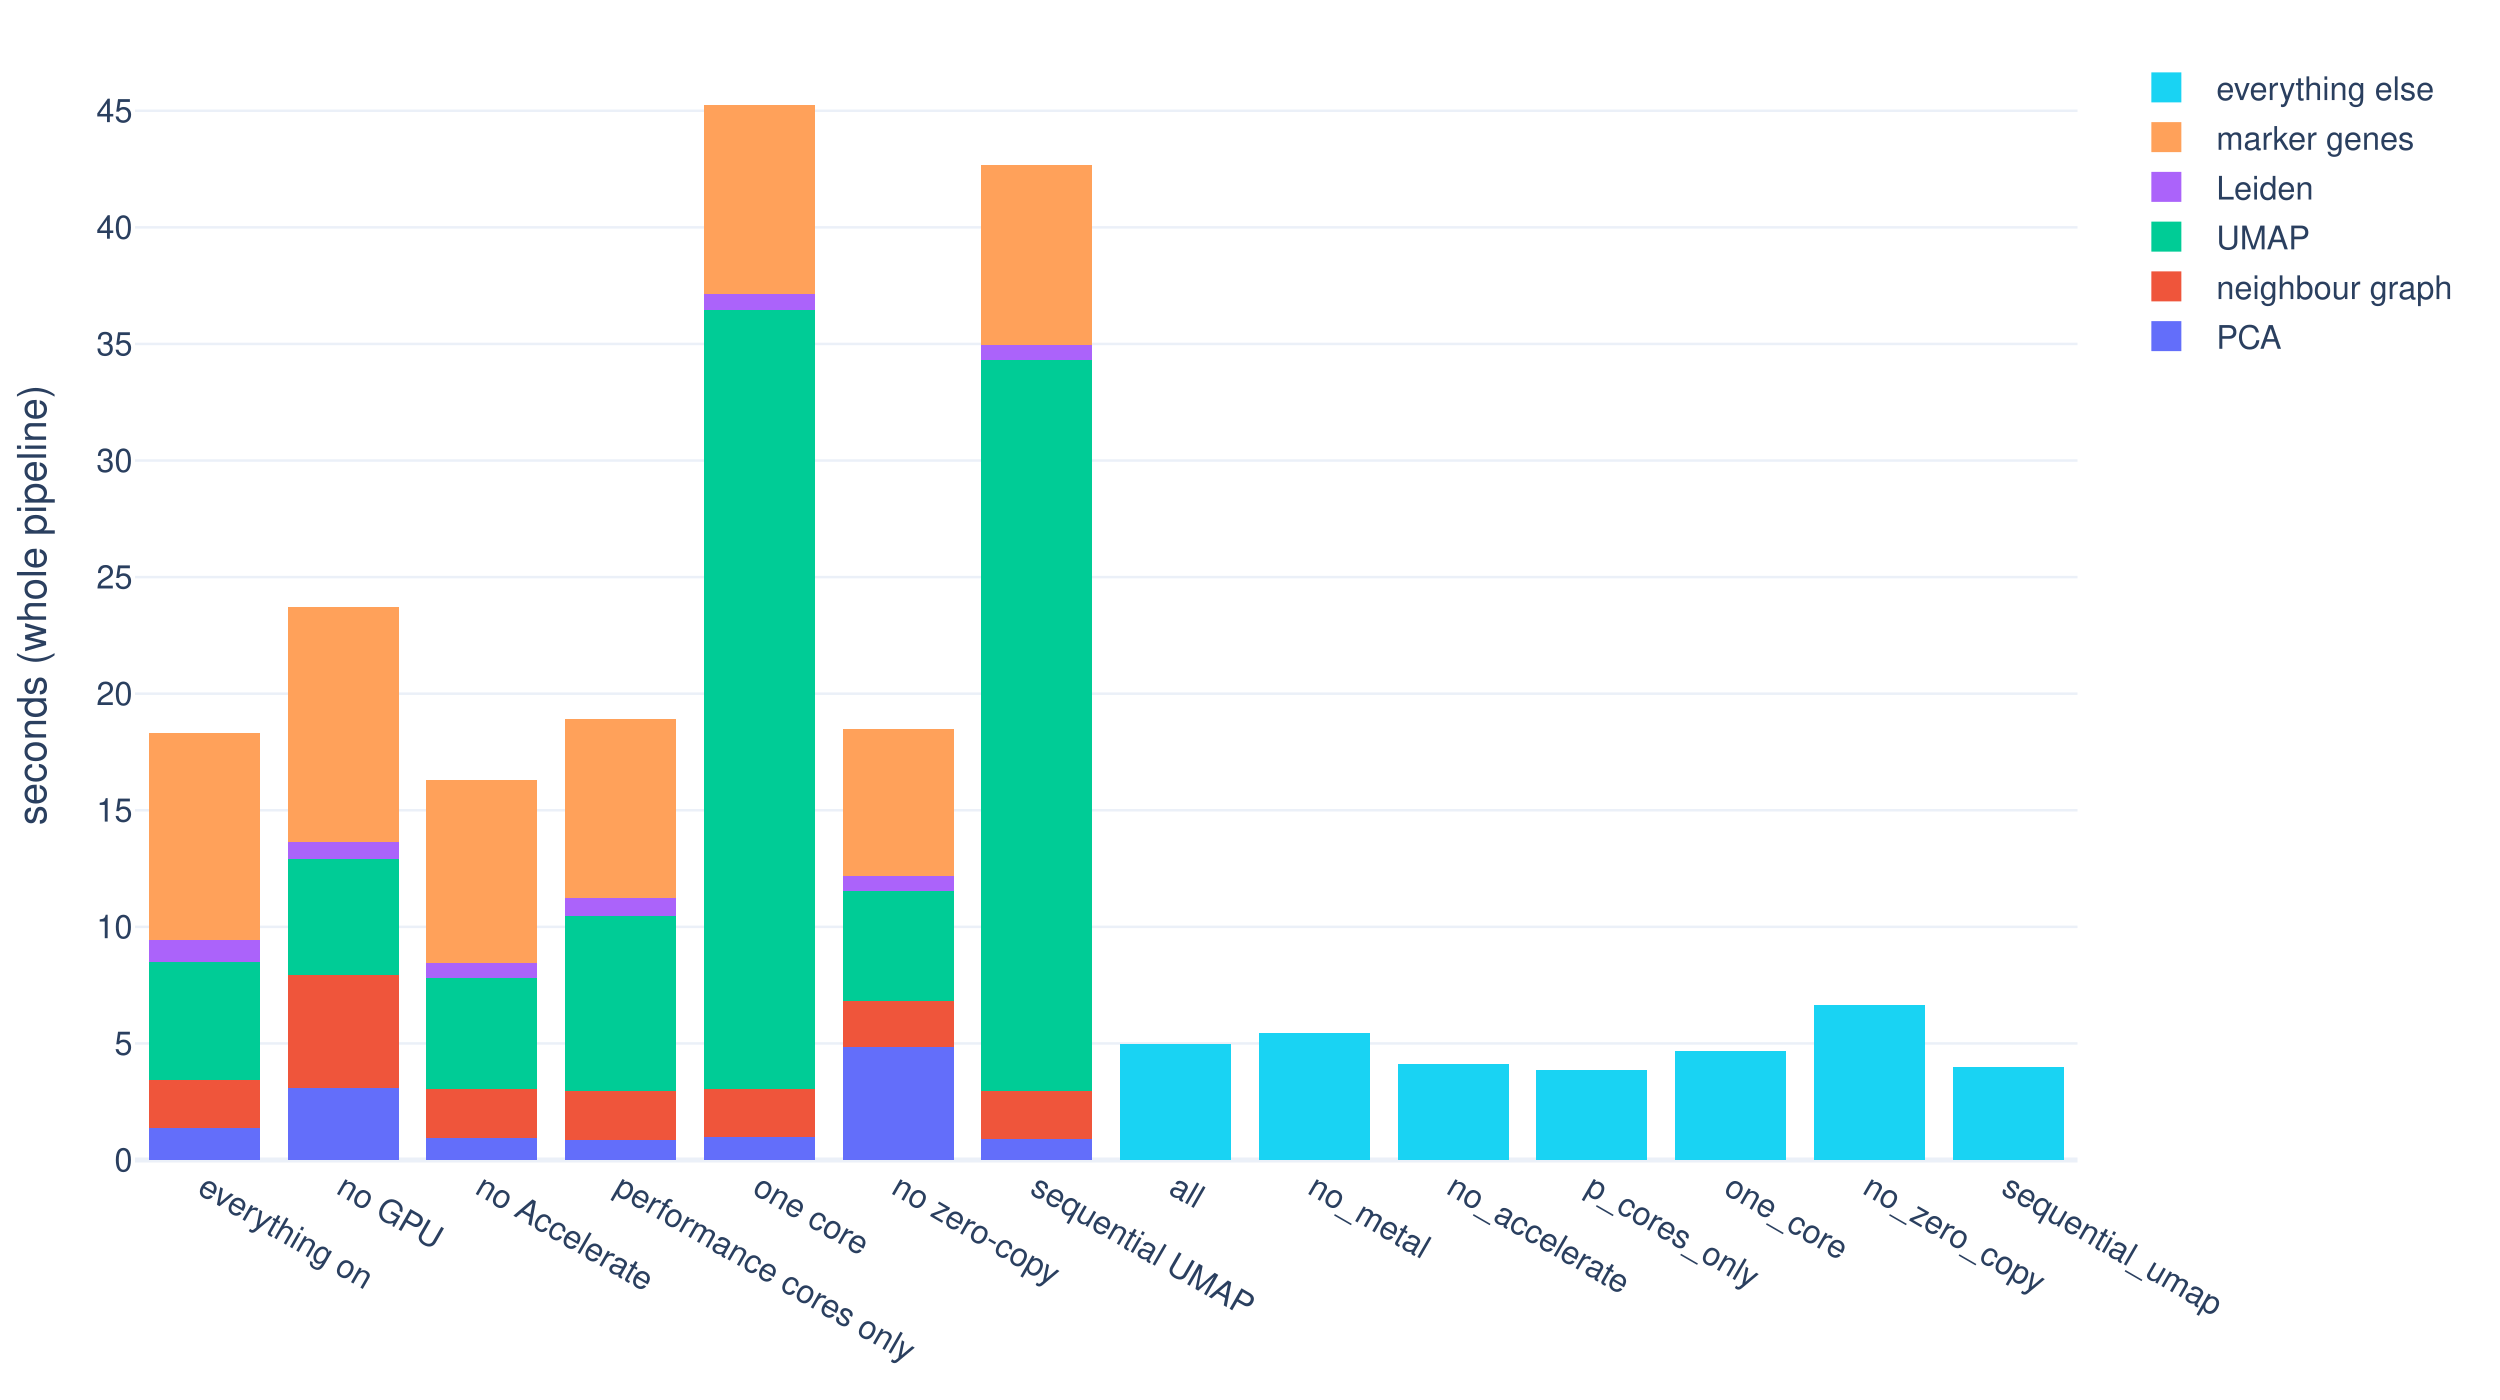
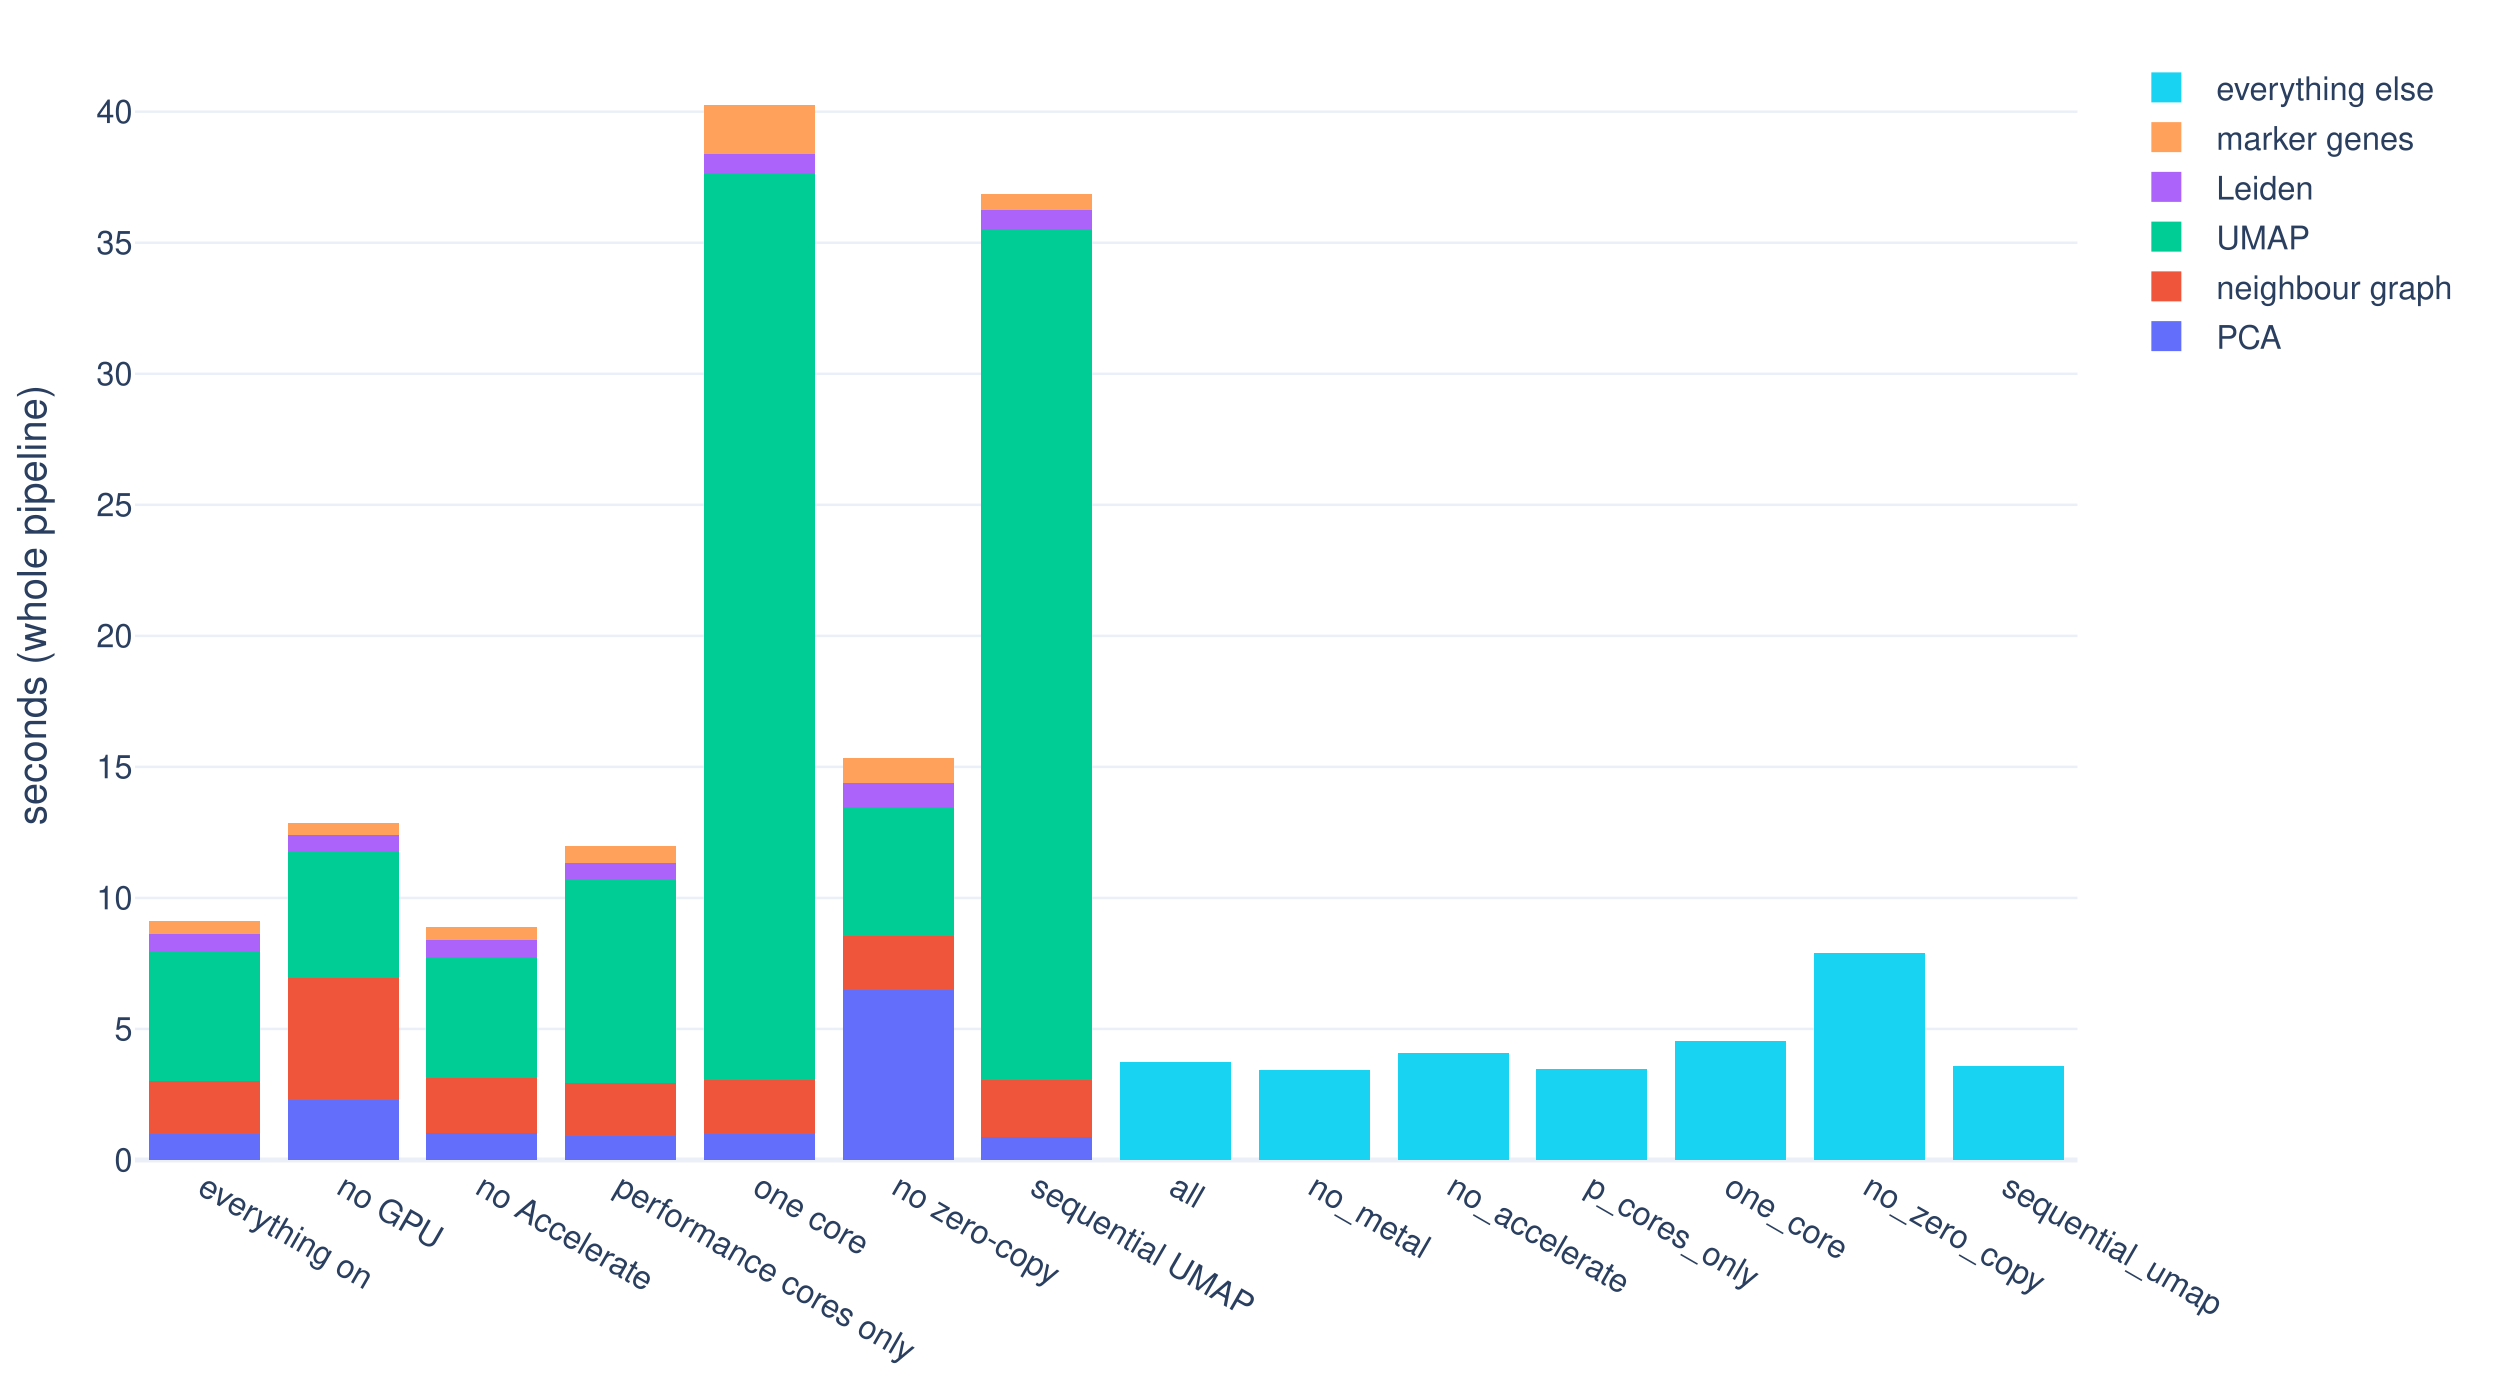
<svg xmlns="http://www.w3.org/2000/svg" class="main-svg" width="1000" height="560" style="" viewBox="0 0 1000 560">
  <rect x="0" y="0" width="1000" height="560" style="fill: rgb(255, 255, 255); fill-opacity: 1;" />
-   <defs id="defs-af13e8">
+   <defs id="defs-abe771">
    <g class="clips">
-       <clipPath id="clipaf13e8xyplot" class="plotclip">
+       <clipPath id="clipabe771xyplot" class="plotclip">
        <rect width="777" height="444" />
      </clipPath>
-       <clipPath class="axesclip" id="clipaf13e8x">
+       <clipPath class="axesclip" id="clipabe771x">
        <rect x="54" y="0" width="777" height="560" />
      </clipPath>
-       <clipPath class="axesclip" id="clipaf13e8y">
+       <clipPath class="axesclip" id="clipabe771y">
        <rect x="0" y="20" width="1000" height="444" />
      </clipPath>
-       <clipPath class="axesclip" id="clipaf13e8xy">
+       <clipPath class="axesclip" id="clipabe771xy">
        <rect x="54" y="20" width="777" height="444" />
      </clipPath>
    </g>
    <g class="gradients" />
    <g class="patterns" />
  </defs>
  <g class="bglayer" />
  <g class="layer-below">
    <g class="imagelayer" />
    <g class="shapelayer" />
  </g>
  <g class="cartesianlayer">
    <g class="subplot xy">
      <g class="layer-subplot">
        <g class="shapelayer" />
        <g class="imagelayer" />
      </g>
      <g class="minor-gridlayer">
        <g class="x" />
        <g class="y" />
      </g>
      <g class="gridlayer">
        <g class="x" />
        <g class="y">
-           <path class="ygrid crisp" transform="translate(0,417.37)" d="M54,0h777" style="stroke: rgb(235, 240, 248); stroke-opacity: 1; stroke-width: 1px;" />
-           <path class="ygrid crisp" transform="translate(0,370.74)" d="M54,0h777" style="stroke: rgb(235, 240, 248); stroke-opacity: 1; stroke-width: 1px;" />
-           <path class="ygrid crisp" transform="translate(0,324.1)" d="M54,0h777" style="stroke: rgb(235, 240, 248); stroke-opacity: 1; stroke-width: 1px;" />
-           <path class="ygrid crisp" transform="translate(0,277.47)" d="M54,0h777" style="stroke: rgb(235, 240, 248); stroke-opacity: 1; stroke-width: 1px;" />
-           <path class="ygrid crisp" transform="translate(0,230.84)" d="M54,0h777" style="stroke: rgb(235, 240, 248); stroke-opacity: 1; stroke-width: 1px;" />
-           <path class="ygrid crisp" transform="translate(0,184.21)" d="M54,0h777" style="stroke: rgb(235, 240, 248); stroke-opacity: 1; stroke-width: 1px;" />
-           <path class="ygrid crisp" transform="translate(0,137.58)" d="M54,0h777" style="stroke: rgb(235, 240, 248); stroke-opacity: 1; stroke-width: 1px;" />
-           <path class="ygrid crisp" transform="translate(0,90.94)" d="M54,0h777" style="stroke: rgb(235, 240, 248); stroke-opacity: 1; stroke-width: 1px;" />
-           <path class="ygrid crisp" transform="translate(0,44.31)" d="M54,0h777" style="stroke: rgb(235, 240, 248); stroke-opacity: 1; stroke-width: 1px;" />
+           <path class="ygrid crisp" transform="translate(0,411.58)" d="M54,0h777" style="stroke: rgb(235, 240, 248); stroke-opacity: 1; stroke-width: 1px;" />
+           <path class="ygrid crisp" transform="translate(0,359.17)" d="M54,0h777" style="stroke: rgb(235, 240, 248); stroke-opacity: 1; stroke-width: 1px;" />
+           <path class="ygrid crisp" transform="translate(0,306.75)" d="M54,0h777" style="stroke: rgb(235, 240, 248); stroke-opacity: 1; stroke-width: 1px;" />
+           <path class="ygrid crisp" transform="translate(0,254.34)" d="M54,0h777" style="stroke: rgb(235, 240, 248); stroke-opacity: 1; stroke-width: 1px;" />
+           <path class="ygrid crisp" transform="translate(0,201.92)" d="M54,0h777" style="stroke: rgb(235, 240, 248); stroke-opacity: 1; stroke-width: 1px;" />
+           <path class="ygrid crisp" transform="translate(0,149.51)" d="M54,0h777" style="stroke: rgb(235, 240, 248); stroke-opacity: 1; stroke-width: 1px;" />
+           <path class="ygrid crisp" transform="translate(0,97.09)" d="M54,0h777" style="stroke: rgb(235, 240, 248); stroke-opacity: 1; stroke-width: 1px;" />
+           <path class="ygrid crisp" transform="translate(0,44.67)" d="M54,0h777" style="stroke: rgb(235, 240, 248); stroke-opacity: 1; stroke-width: 1px;" />
        </g>
      </g>
      <g class="zerolinelayer">
        <path class="yzl zl crisp" transform="translate(0,464)" d="M54,0h777" style="stroke: rgb(235, 240, 248); stroke-opacity: 1; stroke-width: 2px;" />
      </g>
      <g class="layer-between">
        <g class="shapelayer" />
        <g class="imagelayer" />
      </g>
      <path class="xlines-below" />
      <path class="ylines-below" />
      <g class="overlines-below" />
      <g class="xaxislayer-below" />
      <g class="yaxislayer-below" />
      <g class="overaxes-below" />
      <g class="overplot">
-         <g class="xy" transform="translate(54,20)" clip-path="url(#clipaf13e8xyplot)">
+         <g class="xy" transform="translate(54,20)" clip-path="url(#clipabe771xyplot)">
          <g class="barlayer mlayer">
            <g class="trace bars" shape-rendering="crispEdges" style="opacity: 1;">
              <g class="points">
                <g class="point">
-                   <path d="M5.55,444V431.24H49.95V444Z" style="vector-effect: none; opacity: 1; stroke-width: 0px; fill: rgb(99, 110, 250); fill-opacity: 1;" />
-                 </g>
-                 <g class="point">
-                   <path d="M61.05,444V415.31H105.45V444Z" style="vector-effect: none; opacity: 1; stroke-width: 0px; fill: rgb(99, 110, 250); fill-opacity: 1;" />
-                 </g>
-                 <g class="point">
-                   <path d="M116.55,444V435.38H160.95V444Z" style="vector-effect: none; opacity: 1; stroke-width: 0px; fill: rgb(99, 110, 250); fill-opacity: 1;" />
-                 </g>
-                 <g class="point">
-                   <path d="M172.05,444V436.03H216.45V444Z" style="vector-effect: none; opacity: 1; stroke-width: 0px; fill: rgb(99, 110, 250); fill-opacity: 1;" />
-                 </g>
-                 <g class="point">
-                   <path d="M227.55,444V434.81H271.95V444Z" style="vector-effect: none; opacity: 1; stroke-width: 0px; fill: rgb(99, 110, 250); fill-opacity: 1;" />
-                 </g>
-                 <g class="point">
-                   <path d="M283.05,444V398.91H327.45V444Z" style="vector-effect: none; opacity: 1; stroke-width: 0px; fill: rgb(99, 110, 250); fill-opacity: 1;" />
-                 </g>
-                 <g class="point">
-                   <path d="M338.55,444V435.66H382.95V444Z" style="vector-effect: none; opacity: 1; stroke-width: 0px; fill: rgb(99, 110, 250); fill-opacity: 1;" />
-                 </g>
-               </g>
-             </g>
-             <g class="trace bars" shape-rendering="crispEdges" style="opacity: 1;">
-               <g class="points">
-                 <g class="point">
-                   <path d="M5.55,431.24V411.84H49.95V431.24Z" style="vector-effect: none; opacity: 1; stroke-width: 0px; fill: rgb(239, 85, 59); fill-opacity: 1;" />
-                 </g>
-                 <g class="point">
-                   <path d="M61.05,415.31V369.88H105.45V415.31Z" style="vector-effect: none; opacity: 1; stroke-width: 0px; fill: rgb(239, 85, 59); fill-opacity: 1;" />
-                 </g>
-                 <g class="point">
-                   <path d="M116.55,435.38V415.54H160.95V435.38Z" style="vector-effect: none; opacity: 1; stroke-width: 0px; fill: rgb(239, 85, 59); fill-opacity: 1;" />
-                 </g>
-                 <g class="point">
-                   <path d="M172.05,436.03V416.28H216.45V436.03Z" style="vector-effect: none; opacity: 1; stroke-width: 0px; fill: rgb(239, 85, 59); fill-opacity: 1;" />
-                 </g>
-                 <g class="point">
-                   <path d="M227.55,434.81V415.5H271.95V434.81Z" style="vector-effect: none; opacity: 1; stroke-width: 0px; fill: rgb(239, 85, 59); fill-opacity: 1;" />
-                 </g>
-                 <g class="point">
-                   <path d="M283.05,398.91V380.37H327.45V398.91Z" style="vector-effect: none; opacity: 1; stroke-width: 0px; fill: rgb(239, 85, 59); fill-opacity: 1;" />
-                 </g>
-                 <g class="point">
-                   <path d="M338.55,435.66V416.23H382.95V435.66Z" style="vector-effect: none; opacity: 1; stroke-width: 0px; fill: rgb(239, 85, 59); fill-opacity: 1;" />
-                 </g>
-               </g>
-             </g>
-             <g class="trace bars" shape-rendering="crispEdges" style="opacity: 1;">
-               <g class="points">
-                 <g class="point">
-                   <path d="M5.55,411.84V364.84H49.95V411.84Z" style="vector-effect: none; opacity: 1; stroke-width: 0px; fill: rgb(0, 204, 150); fill-opacity: 1;" />
-                 </g>
-                 <g class="point">
-                   <path d="M61.05,369.88V323.75H105.45V369.88Z" style="vector-effect: none; opacity: 1; stroke-width: 0px; fill: rgb(0, 204, 150); fill-opacity: 1;" />
-                 </g>
-                 <g class="point">
-                   <path d="M116.55,415.54V371.13H160.95V415.54Z" style="vector-effect: none; opacity: 1; stroke-width: 0px; fill: rgb(0, 204, 150); fill-opacity: 1;" />
-                 </g>
-                 <g class="point">
-                   <path d="M172.05,416.28V346.4H216.45V416.28Z" style="vector-effect: none; opacity: 1; stroke-width: 0px; fill: rgb(0, 204, 150); fill-opacity: 1;" />
-                 </g>
-                 <g class="point">
-                   <path d="M227.55,415.5V104.2H271.95V415.5Z" style="vector-effect: none; opacity: 1; stroke-width: 0px; fill: rgb(0, 204, 150); fill-opacity: 1;" />
-                 </g>
-                 <g class="point">
-                   <path d="M283.05,380.37V336.28H327.45V380.37Z" style="vector-effect: none; opacity: 1; stroke-width: 0px; fill: rgb(0, 204, 150); fill-opacity: 1;" />
-                 </g>
-                 <g class="point">
-                   <path d="M338.55,416.23V124.06H382.95V416.23Z" style="vector-effect: none; opacity: 1; stroke-width: 0px; fill: rgb(0, 204, 150); fill-opacity: 1;" />
-                 </g>
-               </g>
-             </g>
-             <g class="trace bars" shape-rendering="crispEdges" style="opacity: 1;">
-               <g class="points">
-                 <g class="point">
-                   <path d="M5.55,364.84V356.09H49.95V364.84Z" style="vector-effect: none; opacity: 1; stroke-width: 0px; fill: rgb(171, 99, 250); fill-opacity: 1;" />
-                 </g>
-                 <g class="point">
-                   <path d="M61.05,323.75V316.96H105.45V323.75Z" style="vector-effect: none; opacity: 1; stroke-width: 0px; fill: rgb(171, 99, 250); fill-opacity: 1;" />
-                 </g>
-                 <g class="point">
-                   <path d="M116.55,371.13V365.26H160.95V371.13Z" style="vector-effect: none; opacity: 1; stroke-width: 0px; fill: rgb(171, 99, 250); fill-opacity: 1;" />
-                 </g>
-                 <g class="point">
-                   <path d="M172.05,346.4V339.25H216.45V346.4Z" style="vector-effect: none; opacity: 1; stroke-width: 0px; fill: rgb(171, 99, 250); fill-opacity: 1;" />
-                 </g>
-                 <g class="point">
-                   <path d="M227.55,104.2V97.78H271.95V104.2Z" style="vector-effect: none; opacity: 1; stroke-width: 0px; fill: rgb(171, 99, 250); fill-opacity: 1;" />
-                 </g>
-                 <g class="point">
-                   <path d="M283.05,336.28V330.38H327.45V336.28Z" style="vector-effect: none; opacity: 1; stroke-width: 0px; fill: rgb(171, 99, 250); fill-opacity: 1;" />
-                 </g>
-                 <g class="point">
-                   <path d="M338.55,124.06V117.97H382.95V124.06Z" style="vector-effect: none; opacity: 1; stroke-width: 0px; fill: rgb(171, 99, 250); fill-opacity: 1;" />
-                 </g>
-               </g>
-             </g>
-             <g class="trace bars" shape-rendering="crispEdges" style="opacity: 1;">
-               <g class="points">
-                 <g class="point">
-                   <path d="M5.55,356.09V273.27H49.95V356.09Z" style="vector-effect: none; opacity: 1; stroke-width: 0px; fill: rgb(255, 161, 90); fill-opacity: 1;" />
-                 </g>
-                 <g class="point">
-                   <path d="M61.05,316.96V222.83H105.45V316.96Z" style="vector-effect: none; opacity: 1; stroke-width: 0px; fill: rgb(255, 161, 90); fill-opacity: 1;" />
-                 </g>
-                 <g class="point">
-                   <path d="M116.55,365.26V292.1H160.95V365.26Z" style="vector-effect: none; opacity: 1; stroke-width: 0px; fill: rgb(255, 161, 90); fill-opacity: 1;" />
-                 </g>
-                 <g class="point">
-                   <path d="M172.05,339.25V267.77H216.45V339.25Z" style="vector-effect: none; opacity: 1; stroke-width: 0px; fill: rgb(255, 161, 90); fill-opacity: 1;" />
-                 </g>
-                 <g class="point">
-                   <path d="M227.55,97.78V22.2H271.95V97.78Z" style="vector-effect: none; opacity: 1; stroke-width: 0px; fill: rgb(255, 161, 90); fill-opacity: 1;" />
-                 </g>
-                 <g class="point">
-                   <path d="M283.05,330.38V271.45H327.45V330.38Z" style="vector-effect: none; opacity: 1; stroke-width: 0px; fill: rgb(255, 161, 90); fill-opacity: 1;" />
-                 </g>
-                 <g class="point">
-                   <path d="M338.55,117.97V46.06H382.95V117.97Z" style="vector-effect: none; opacity: 1; stroke-width: 0px; fill: rgb(255, 161, 90); fill-opacity: 1;" />
-                 </g>
-               </g>
-             </g>
-             <g class="trace bars" shape-rendering="crispEdges" style="opacity: 1;">
-               <g class="points">
-                 <g class="point">
-                   <path d="M394.05,444V397.7H438.45V444Z" style="vector-effect: none; opacity: 1; stroke-width: 0px; fill: rgb(25, 211, 243); fill-opacity: 1;" />
-                 </g>
-                 <g class="point">
-                   <path d="M449.55,444V393.14H493.95V444Z" style="vector-effect: none; opacity: 1; stroke-width: 0px; fill: rgb(25, 211, 243); fill-opacity: 1;" />
-                 </g>
-                 <g class="point">
-                   <path d="M505.05,444V405.5H549.45V444Z" style="vector-effect: none; opacity: 1; stroke-width: 0px; fill: rgb(25, 211, 243); fill-opacity: 1;" />
-                 </g>
-                 <g class="point">
-                   <path d="M560.55,444V408.01H604.95V444Z" style="vector-effect: none; opacity: 1; stroke-width: 0px; fill: rgb(25, 211, 243); fill-opacity: 1;" />
-                 </g>
-                 <g class="point">
-                   <path d="M616.05,444V400.46H660.45V444Z" style="vector-effect: none; opacity: 1; stroke-width: 0px; fill: rgb(25, 211, 243); fill-opacity: 1;" />
-                 </g>
-                 <g class="point">
-                   <path d="M671.55,444V382.15H715.95V444Z" style="vector-effect: none; opacity: 1; stroke-width: 0px; fill: rgb(25, 211, 243); fill-opacity: 1;" />
-                 </g>
-                 <g class="point">
-                   <path d="M727.05,444V406.96H771.45V444Z" style="vector-effect: none; opacity: 1; stroke-width: 0px; fill: rgb(25, 211, 243); fill-opacity: 1;" />
+                   <path d="M5.55,444V433.76H49.95V444Z" style="vector-effect: none; opacity: 1; stroke-width: 0px; fill: rgb(99, 110, 250); fill-opacity: 1;" />
+                 </g>
+                 <g class="point">
+                   <path d="M61.05,444V419.83H105.45V444Z" style="vector-effect: none; opacity: 1; stroke-width: 0px; fill: rgb(99, 110, 250); fill-opacity: 1;" />
+                 </g>
+                 <g class="point">
+                   <path d="M116.55,444V433.32H160.95V444Z" style="vector-effect: none; opacity: 1; stroke-width: 0px; fill: rgb(99, 110, 250); fill-opacity: 1;" />
+                 </g>
+                 <g class="point">
+                   <path d="M172.05,444V434.51H216.45V444Z" style="vector-effect: none; opacity: 1; stroke-width: 0px; fill: rgb(99, 110, 250); fill-opacity: 1;" />
+                 </g>
+                 <g class="point">
+                   <path d="M227.55,444V433.76H271.95V444Z" style="vector-effect: none; opacity: 1; stroke-width: 0px; fill: rgb(99, 110, 250); fill-opacity: 1;" />
+                 </g>
+                 <g class="point">
+                   <path d="M283.05,444V376.11H327.45V444Z" style="vector-effect: none; opacity: 1; stroke-width: 0px; fill: rgb(99, 110, 250); fill-opacity: 1;" />
+                 </g>
+                 <g class="point">
+                   <path d="M338.55,444V434.64H382.95V444Z" style="vector-effect: none; opacity: 1; stroke-width: 0px; fill: rgb(99, 110, 250); fill-opacity: 1;" />
+                 </g>
+               </g>
+             </g>
+             <g class="trace bars" shape-rendering="crispEdges" style="opacity: 1;">
+               <g class="points">
+                 <g class="point">
+                   <path d="M5.55,433.76V412.58H49.95V433.76Z" style="vector-effect: none; opacity: 1; stroke-width: 0px; fill: rgb(239, 85, 59); fill-opacity: 1;" />
+                 </g>
+                 <g class="point">
+                   <path d="M61.05,419.83V371.15H105.45V419.83Z" style="vector-effect: none; opacity: 1; stroke-width: 0px; fill: rgb(239, 85, 59); fill-opacity: 1;" />
+                 </g>
+                 <g class="point">
+                   <path d="M116.55,433.32V411.32H160.95V433.32Z" style="vector-effect: none; opacity: 1; stroke-width: 0px; fill: rgb(239, 85, 59); fill-opacity: 1;" />
+                 </g>
+                 <g class="point">
+                   <path d="M172.05,434.51V413.22H216.45V434.51Z" style="vector-effect: none; opacity: 1; stroke-width: 0px; fill: rgb(239, 85, 59); fill-opacity: 1;" />
+                 </g>
+                 <g class="point">
+                   <path d="M227.55,433.76V411.95H271.95V433.76Z" style="vector-effect: none; opacity: 1; stroke-width: 0px; fill: rgb(239, 85, 59); fill-opacity: 1;" />
+                 </g>
+                 <g class="point">
+                   <path d="M283.05,376.11V354.58H327.45V376.11Z" style="vector-effect: none; opacity: 1; stroke-width: 0px; fill: rgb(239, 85, 59); fill-opacity: 1;" />
+                 </g>
+                 <g class="point">
+                   <path d="M338.55,434.64V411.94H382.95V434.64Z" style="vector-effect: none; opacity: 1; stroke-width: 0px; fill: rgb(239, 85, 59); fill-opacity: 1;" />
+                 </g>
+               </g>
+             </g>
+             <g class="trace bars" shape-rendering="crispEdges" style="opacity: 1;">
+               <g class="points">
+                 <g class="point">
+                   <path d="M5.55,412.58V360.76H49.95V412.58Z" style="vector-effect: none; opacity: 1; stroke-width: 0px; fill: rgb(0, 204, 150); fill-opacity: 1;" />
+                 </g>
+                 <g class="point">
+                   <path d="M61.05,371.15V320.99H105.45V371.15Z" style="vector-effect: none; opacity: 1; stroke-width: 0px; fill: rgb(0, 204, 150); fill-opacity: 1;" />
+                 </g>
+                 <g class="point">
+                   <path d="M116.55,411.32V363H160.95V411.32Z" style="vector-effect: none; opacity: 1; stroke-width: 0px; fill: rgb(0, 204, 150); fill-opacity: 1;" />
+                 </g>
+                 <g class="point">
+                   <path d="M172.05,413.22V332.12H216.45V413.22Z" style="vector-effect: none; opacity: 1; stroke-width: 0px; fill: rgb(0, 204, 150); fill-opacity: 1;" />
+                 </g>
+                 <g class="point">
+                   <path d="M227.55,411.95V49.37H271.95V411.95Z" style="vector-effect: none; opacity: 1; stroke-width: 0px; fill: rgb(0, 204, 150); fill-opacity: 1;" />
+                 </g>
+                 <g class="point">
+                   <path d="M283.05,354.58V303H327.45V354.58Z" style="vector-effect: none; opacity: 1; stroke-width: 0px; fill: rgb(0, 204, 150); fill-opacity: 1;" />
+                 </g>
+                 <g class="point">
+                   <path d="M338.55,411.94V71.51H382.95V411.94Z" style="vector-effect: none; opacity: 1; stroke-width: 0px; fill: rgb(0, 204, 150); fill-opacity: 1;" />
+                 </g>
+               </g>
+             </g>
+             <g class="trace bars" shape-rendering="crispEdges" style="opacity: 1;">
+               <g class="points">
+                 <g class="point">
+                   <path d="M5.55,360.76V353.78H49.95V360.76Z" style="vector-effect: none; opacity: 1; stroke-width: 0px; fill: rgb(171, 99, 250); fill-opacity: 1;" />
+                 </g>
+                 <g class="point">
+                   <path d="M61.05,320.99V314.12H105.45V320.99Z" style="vector-effect: none; opacity: 1; stroke-width: 0px; fill: rgb(171, 99, 250); fill-opacity: 1;" />
+                 </g>
+                 <g class="point">
+                   <path d="M116.55,363V356.2H160.95V363Z" style="vector-effect: none; opacity: 1; stroke-width: 0px; fill: rgb(171, 99, 250); fill-opacity: 1;" />
+                 </g>
+                 <g class="point">
+                   <path d="M172.05,332.12V325.06H216.45V332.12Z" style="vector-effect: none; opacity: 1; stroke-width: 0px; fill: rgb(171, 99, 250); fill-opacity: 1;" />
+                 </g>
+                 <g class="point">
+                   <path d="M227.55,49.37V41.49H271.95V49.37Z" style="vector-effect: none; opacity: 1; stroke-width: 0px; fill: rgb(171, 99, 250); fill-opacity: 1;" />
+                 </g>
+                 <g class="point">
+                   <path d="M283.05,303V293.04H327.45V303Z" style="vector-effect: none; opacity: 1; stroke-width: 0px; fill: rgb(171, 99, 250); fill-opacity: 1;" />
+                 </g>
+                 <g class="point">
+                   <path d="M338.55,71.51V64.18H382.95V71.51Z" style="vector-effect: none; opacity: 1; stroke-width: 0px; fill: rgb(171, 99, 250); fill-opacity: 1;" />
+                 </g>
+               </g>
+             </g>
+             <g class="trace bars" shape-rendering="crispEdges" style="opacity: 1;">
+               <g class="points">
+                 <g class="point">
+                   <path d="M5.55,353.78V348.48H49.95V353.78Z" style="vector-effect: none; opacity: 1; stroke-width: 0px; fill: rgb(255, 161, 90); fill-opacity: 1;" />
+                 </g>
+                 <g class="point">
+                   <path d="M61.05,314.12V309.23H105.45V314.12Z" style="vector-effect: none; opacity: 1; stroke-width: 0px; fill: rgb(255, 161, 90); fill-opacity: 1;" />
+                 </g>
+                 <g class="point">
+                   <path d="M116.55,356.2V350.96H160.95V356.2Z" style="vector-effect: none; opacity: 1; stroke-width: 0px; fill: rgb(255, 161, 90); fill-opacity: 1;" />
+                 </g>
+                 <g class="point">
+                   <path d="M172.05,325.06V318.3H216.45V325.06Z" style="vector-effect: none; opacity: 1; stroke-width: 0px; fill: rgb(255, 161, 90); fill-opacity: 1;" />
+                 </g>
+                 <g class="point">
+                   <path d="M227.55,41.49V22.2H271.95V41.49Z" style="vector-effect: none; opacity: 1; stroke-width: 0px; fill: rgb(255, 161, 90); fill-opacity: 1;" />
+                 </g>
+                 <g class="point">
+                   <path d="M283.05,293.04V283.18H327.45V293.04Z" style="vector-effect: none; opacity: 1; stroke-width: 0px; fill: rgb(255, 161, 90); fill-opacity: 1;" />
+                 </g>
+                 <g class="point">
+                   <path d="M338.55,64.18V57.77H382.95V64.18Z" style="vector-effect: none; opacity: 1; stroke-width: 0px; fill: rgb(255, 161, 90); fill-opacity: 1;" />
+                 </g>
+               </g>
+             </g>
+             <g class="trace bars" shape-rendering="crispEdges" style="opacity: 1;">
+               <g class="points">
+                 <g class="point">
+                   <path d="M394.05,444V404.77H438.45V444Z" style="vector-effect: none; opacity: 1; stroke-width: 0px; fill: rgb(25, 211, 243); fill-opacity: 1;" />
+                 </g>
+                 <g class="point">
+                   <path d="M449.55,444V407.86H493.95V444Z" style="vector-effect: none; opacity: 1; stroke-width: 0px; fill: rgb(25, 211, 243); fill-opacity: 1;" />
+                 </g>
+                 <g class="point">
+                   <path d="M505.05,444V401.28H549.45V444Z" style="vector-effect: none; opacity: 1; stroke-width: 0px; fill: rgb(25, 211, 243); fill-opacity: 1;" />
+                 </g>
+                 <g class="point">
+                   <path d="M560.55,444V407.73H604.95V444Z" style="vector-effect: none; opacity: 1; stroke-width: 0px; fill: rgb(25, 211, 243); fill-opacity: 1;" />
+                 </g>
+                 <g class="point">
+                   <path d="M616.05,444V396.26H660.45V444Z" style="vector-effect: none; opacity: 1; stroke-width: 0px; fill: rgb(25, 211, 243); fill-opacity: 1;" />
+                 </g>
+                 <g class="point">
+                   <path d="M671.55,444V361.29H715.95V444Z" style="vector-effect: none; opacity: 1; stroke-width: 0px; fill: rgb(25, 211, 243); fill-opacity: 1;" />
+                 </g>
+                 <g class="point">
+                   <path d="M727.05,444V406.42H771.45V444Z" style="vector-effect: none; opacity: 1; stroke-width: 0px; fill: rgb(25, 211, 243); fill-opacity: 1;" />
                </g>
              </g>
            </g>
          </g>
        </g>
      </g>
      <g class="zerolinelayer-above" />
      <path class="xlines-above crisp" d="M0,0" style="fill: none;" />
      <path class="ylines-above crisp" d="M0,0" style="fill: none;" />
      <g class="overlines-above" />
      <g class="xaxislayer-above">
        <g class="xtick">
          <text text-anchor="start" x="0" y="478" transform="translate(81.75,0) rotate(30,0,471.5)" style="font-family: 'Helvetica Neue', Helvetica, Arial, sans-serif; font-size: 13px; fill: rgb(42, 63, 95); fill-opacity: 1; white-space: pre;">everything on</text>
        </g>
        <g class="xtick">
          <text text-anchor="start" x="0" y="478" transform="translate(137.25,0) rotate(30,0,471.5)" style="font-family: 'Helvetica Neue', Helvetica, Arial, sans-serif; font-size: 13px; fill: rgb(42, 63, 95); fill-opacity: 1; white-space: pre;">no GPU</text>
        </g>
        <g class="xtick">
          <text text-anchor="start" x="0" y="478" transform="translate(192.75,0) rotate(30,0,471.5)" style="font-family: 'Helvetica Neue', Helvetica, Arial, sans-serif; font-size: 13px; fill: rgb(42, 63, 95); fill-opacity: 1; white-space: pre;">no Accelerate</text>
        </g>
        <g class="xtick">
          <text text-anchor="start" x="0" y="478" transform="translate(248.25,0) rotate(30,0,471.5)" style="font-family: 'Helvetica Neue', Helvetica, Arial, sans-serif; font-size: 13px; fill: rgb(42, 63, 95); fill-opacity: 1; white-space: pre;">performance cores only</text>
        </g>
        <g class="xtick">
          <text text-anchor="start" x="0" y="478" transform="translate(303.75,0) rotate(30,0,471.5)" style="font-family: 'Helvetica Neue', Helvetica, Arial, sans-serif; font-size: 13px; fill: rgb(42, 63, 95); fill-opacity: 1; white-space: pre;">one core</text>
        </g>
        <g class="xtick">
          <text text-anchor="start" x="0" y="478" transform="translate(359.25,0) rotate(30,0,471.5)" style="font-family: 'Helvetica Neue', Helvetica, Arial, sans-serif; font-size: 13px; fill: rgb(42, 63, 95); fill-opacity: 1; white-space: pre;">no zero-copy</text>
        </g>
        <g class="xtick">
          <text text-anchor="start" x="0" y="478" transform="translate(414.75,0) rotate(30,0,471.5)" style="font-family: 'Helvetica Neue', Helvetica, Arial, sans-serif; font-size: 13px; fill: rgb(42, 63, 95); fill-opacity: 1; white-space: pre;">sequential UMAP</text>
        </g>
        <g class="xtick">
          <text text-anchor="start" x="0" y="478" transform="translate(470.25,0) rotate(30,0,471.5)" style="font-family: 'Helvetica Neue', Helvetica, Arial, sans-serif; font-size: 13px; fill: rgb(42, 63, 95); fill-opacity: 1; white-space: pre;">all</text>
        </g>
        <g class="xtick">
          <text text-anchor="start" x="0" y="478" transform="translate(525.75,0) rotate(30,0,471.5)" style="font-family: 'Helvetica Neue', Helvetica, Arial, sans-serif; font-size: 13px; fill: rgb(42, 63, 95); fill-opacity: 1; white-space: pre;">no_metal</text>
        </g>
        <g class="xtick">
          <text text-anchor="start" x="0" y="478" transform="translate(581.25,0) rotate(30,0,471.5)" style="font-family: 'Helvetica Neue', Helvetica, Arial, sans-serif; font-size: 13px; fill: rgb(42, 63, 95); fill-opacity: 1; white-space: pre;">no_accelerate</text>
        </g>
        <g class="xtick">
          <text text-anchor="start" x="0" y="478" transform="translate(636.75,0) rotate(30,0,471.5)" style="font-family: 'Helvetica Neue', Helvetica, Arial, sans-serif; font-size: 13px; fill: rgb(42, 63, 95); fill-opacity: 1; white-space: pre;">p_cores_only</text>
        </g>
        <g class="xtick">
          <text text-anchor="start" x="0" y="478" transform="translate(692.25,0) rotate(30,0,471.5)" style="font-family: 'Helvetica Neue', Helvetica, Arial, sans-serif; font-size: 13px; fill: rgb(42, 63, 95); fill-opacity: 1; white-space: pre;">one_core</text>
        </g>
        <g class="xtick">
          <text text-anchor="start" x="0" y="478" transform="translate(747.75,0) rotate(30,0,471.5)" style="font-family: 'Helvetica Neue', Helvetica, Arial, sans-serif; font-size: 13px; fill: rgb(42, 63, 95); fill-opacity: 1; white-space: pre;">no_zero_copy</text>
        </g>
        <g class="xtick">
          <text text-anchor="start" x="0" y="478" transform="translate(803.25,0) rotate(30,0,471.5)" style="font-family: 'Helvetica Neue', Helvetica, Arial, sans-serif; font-size: 13px; fill: rgb(42, 63, 95); fill-opacity: 1; white-space: pre;">sequential_umap</text>
        </g>
      </g>
      <g class="yaxislayer-above">
        <g class="ytick">
          <text text-anchor="end" x="53" y="4.55" transform="translate(0,464)" style="font-family: 'Helvetica Neue', Helvetica, Arial, sans-serif; font-size: 13px; fill: rgb(42, 63, 95); fill-opacity: 1; white-space: pre;">0</text>
        </g>
        <g class="ytick">
-           <text text-anchor="end" x="53" y="4.55" style="font-family: 'Helvetica Neue', Helvetica, Arial, sans-serif; font-size: 13px; fill: rgb(42, 63, 95); fill-opacity: 1; white-space: pre;" transform="translate(0,417.37)">5</text>
-         </g>
-         <g class="ytick">
-           <text text-anchor="end" x="53" y="4.55" style="font-family: 'Helvetica Neue', Helvetica, Arial, sans-serif; font-size: 13px; fill: rgb(42, 63, 95); fill-opacity: 1; white-space: pre;" transform="translate(0,370.74)">10</text>
-         </g>
-         <g class="ytick">
-           <text text-anchor="end" x="53" y="4.55" style="font-family: 'Helvetica Neue', Helvetica, Arial, sans-serif; font-size: 13px; fill: rgb(42, 63, 95); fill-opacity: 1; white-space: pre;" transform="translate(0,324.1)">15</text>
-         </g>
-         <g class="ytick">
-           <text text-anchor="end" x="53" y="4.55" style="font-family: 'Helvetica Neue', Helvetica, Arial, sans-serif; font-size: 13px; fill: rgb(42, 63, 95); fill-opacity: 1; white-space: pre;" transform="translate(0,277.47)">20</text>
-         </g>
-         <g class="ytick">
-           <text text-anchor="end" x="53" y="4.55" style="font-family: 'Helvetica Neue', Helvetica, Arial, sans-serif; font-size: 13px; fill: rgb(42, 63, 95); fill-opacity: 1; white-space: pre;" transform="translate(0,230.84)">25</text>
-         </g>
-         <g class="ytick">
-           <text text-anchor="end" x="53" y="4.55" style="font-family: 'Helvetica Neue', Helvetica, Arial, sans-serif; font-size: 13px; fill: rgb(42, 63, 95); fill-opacity: 1; white-space: pre;" transform="translate(0,184.21)">30</text>
-         </g>
-         <g class="ytick">
-           <text text-anchor="end" x="53" y="4.55" style="font-family: 'Helvetica Neue', Helvetica, Arial, sans-serif; font-size: 13px; fill: rgb(42, 63, 95); fill-opacity: 1; white-space: pre;" transform="translate(0,137.58)">35</text>
-         </g>
-         <g class="ytick">
-           <text text-anchor="end" x="53" y="4.55" style="font-family: 'Helvetica Neue', Helvetica, Arial, sans-serif; font-size: 13px; fill: rgb(42, 63, 95); fill-opacity: 1; white-space: pre;" transform="translate(0,90.94)">40</text>
-         </g>
-         <g class="ytick">
-           <text text-anchor="end" x="53" y="4.55" style="font-family: 'Helvetica Neue', Helvetica, Arial, sans-serif; font-size: 13px; fill: rgb(42, 63, 95); fill-opacity: 1; white-space: pre;" transform="translate(0,44.31)">45</text>
+           <text text-anchor="end" x="53" y="4.55" style="font-family: 'Helvetica Neue', Helvetica, Arial, sans-serif; font-size: 13px; fill: rgb(42, 63, 95); fill-opacity: 1; white-space: pre;" transform="translate(0,411.58)">5</text>
+         </g>
+         <g class="ytick">
+           <text text-anchor="end" x="53" y="4.55" style="font-family: 'Helvetica Neue', Helvetica, Arial, sans-serif; font-size: 13px; fill: rgb(42, 63, 95); fill-opacity: 1; white-space: pre;" transform="translate(0,359.17)">10</text>
+         </g>
+         <g class="ytick">
+           <text text-anchor="end" x="53" y="4.55" style="font-family: 'Helvetica Neue', Helvetica, Arial, sans-serif; font-size: 13px; fill: rgb(42, 63, 95); fill-opacity: 1; white-space: pre;" transform="translate(0,306.75)">15</text>
+         </g>
+         <g class="ytick">
+           <text text-anchor="end" x="53" y="4.55" style="font-family: 'Helvetica Neue', Helvetica, Arial, sans-serif; font-size: 13px; fill: rgb(42, 63, 95); fill-opacity: 1; white-space: pre;" transform="translate(0,254.34)">20</text>
+         </g>
+         <g class="ytick">
+           <text text-anchor="end" x="53" y="4.55" style="font-family: 'Helvetica Neue', Helvetica, Arial, sans-serif; font-size: 13px; fill: rgb(42, 63, 95); fill-opacity: 1; white-space: pre;" transform="translate(0,201.92)">25</text>
+         </g>
+         <g class="ytick">
+           <text text-anchor="end" x="53" y="4.55" style="font-family: 'Helvetica Neue', Helvetica, Arial, sans-serif; font-size: 13px; fill: rgb(42, 63, 95); fill-opacity: 1; white-space: pre;" transform="translate(0,149.51)">30</text>
+         </g>
+         <g class="ytick">
+           <text text-anchor="end" x="53" y="4.55" style="font-family: 'Helvetica Neue', Helvetica, Arial, sans-serif; font-size: 13px; fill: rgb(42, 63, 95); fill-opacity: 1; white-space: pre;" transform="translate(0,97.09)">35</text>
+         </g>
+         <g class="ytick">
+           <text text-anchor="end" x="53" y="4.55" style="font-family: 'Helvetica Neue', Helvetica, Arial, sans-serif; font-size: 13px; fill: rgb(42, 63, 95); fill-opacity: 1; white-space: pre;" transform="translate(0,44.67)">40</text>
        </g>
      </g>
      <g class="overaxes-above" />
    </g>
  </g>
  <g class="polarlayer" />
  <g class="smithlayer" />
  <g class="ternarylayer" />
  <g class="geolayer" />
  <g class="funnelarealayer" />
  <g class="pielayer" />
  <g class="iciclelayer" />
  <g class="treemaplayer" />
  <g class="sunburstlayer" />
  <g class="glimages" />
-   <defs id="topdefs-af13e8">
+   <defs id="topdefs-abe771">
    <g class="clips" />
-     <clipPath id="legendaf13e8">
+     <clipPath id="legendabe771">
      <rect width="141" height="130" x="0" y="0" />
    </clipPath>
  </defs>
  <g class="layer-above">
    <g class="imagelayer" />
    <g class="shapelayer" />
  </g>
  <g class="infolayer">
    <g class="legend" pointer-events="all" transform="translate(846.54,20)">
      <rect class="bg" shape-rendering="crispEdges" style="stroke: rgb(68, 68, 68); stroke-opacity: 1; fill: rgb(255, 255, 255); fill-opacity: 1; stroke-width: 0px;" width="141" height="130" x="0" y="0" />
-       <g class="scrollbox" transform="" clip-path="url(#legendaf13e8)">
+       <g class="scrollbox" transform="" clip-path="url(#legendabe771)">
        <g class="groups">
          <g class="traces" transform="translate(0,14.95)" style="opacity: 1;">
            <text class="legendtext" text-anchor="start" x="40" y="5.07" style="font-family: 'Helvetica Neue', Helvetica, Arial, sans-serif; font-size: 13px; fill: rgb(42, 63, 95); fill-opacity: 1; white-space: pre;">everything else</text>
            <g class="layers" style="opacity: 1;">
              <g class="legendfill" />
              <g class="legendlines" />
              <g class="legendsymbols">
                <g class="legendpoints">
                  <path class="legendundefined" d="M6,6H-6V-6H6Z" transform="translate(20,0)" style="stroke-width: 0px; fill: rgb(25, 211, 243); fill-opacity: 1;" />
                </g>
              </g>
            </g>
            <rect class="legendtoggle" x="0" y="-9.95" width="135.844" height="19.9" style="fill: rgb(0, 0, 0); fill-opacity: 0;" />
          </g>
          <g class="traces" transform="translate(0,34.85)" style="opacity: 1;">
            <text class="legendtext" text-anchor="start" x="40" y="5.07" style="font-family: 'Helvetica Neue', Helvetica, Arial, sans-serif; font-size: 13px; fill: rgb(42, 63, 95); fill-opacity: 1; white-space: pre;">marker genes</text>
            <g class="layers" style="opacity: 1;">
              <g class="legendfill" />
              <g class="legendlines" />
              <g class="legendsymbols">
                <g class="legendpoints">
                  <path class="legendundefined" d="M6,6H-6V-6H6Z" transform="translate(20,0)" style="stroke-width: 0px; fill: rgb(255, 161, 90); fill-opacity: 1;" />
                </g>
              </g>
            </g>
            <rect class="legendtoggle" x="0" y="-9.95" width="135.844" height="19.9" style="fill: rgb(0, 0, 0); fill-opacity: 0;" />
          </g>
          <g class="traces" transform="translate(0,54.75)" style="opacity: 1;">
            <text class="legendtext" text-anchor="start" x="40" y="5.07" style="font-family: 'Helvetica Neue', Helvetica, Arial, sans-serif; font-size: 13px; fill: rgb(42, 63, 95); fill-opacity: 1; white-space: pre;">Leiden</text>
            <g class="layers" style="opacity: 1;">
              <g class="legendfill" />
              <g class="legendlines" />
              <g class="legendsymbols">
                <g class="legendpoints">
                  <path class="legendundefined" d="M6,6H-6V-6H6Z" transform="translate(20,0)" style="stroke-width: 0px; fill: rgb(171, 99, 250); fill-opacity: 1;" />
                </g>
              </g>
            </g>
            <rect class="legendtoggle" x="0" y="-9.95" width="135.844" height="19.9" style="fill: rgb(0, 0, 0); fill-opacity: 0;" />
          </g>
          <g class="traces" transform="translate(0,74.65)" style="opacity: 1;">
            <text class="legendtext" text-anchor="start" x="40" y="5.07" style="font-family: 'Helvetica Neue', Helvetica, Arial, sans-serif; font-size: 13px; fill: rgb(42, 63, 95); fill-opacity: 1; white-space: pre;">UMAP</text>
            <g class="layers" style="opacity: 1;">
              <g class="legendfill" />
              <g class="legendlines" />
              <g class="legendsymbols">
                <g class="legendpoints">
                  <path class="legendundefined" d="M6,6H-6V-6H6Z" transform="translate(20,0)" style="stroke-width: 0px; fill: rgb(0, 204, 150); fill-opacity: 1;" />
                </g>
              </g>
            </g>
            <rect class="legendtoggle" x="0" y="-9.95" width="135.844" height="19.9" style="fill: rgb(0, 0, 0); fill-opacity: 0;" />
          </g>
          <g class="traces" transform="translate(0,94.55)" style="opacity: 1;">
            <text class="legendtext" text-anchor="start" x="40" y="5.07" style="font-family: 'Helvetica Neue', Helvetica, Arial, sans-serif; font-size: 13px; fill: rgb(42, 63, 95); fill-opacity: 1; white-space: pre;">neighbour graph</text>
            <g class="layers" style="opacity: 1;">
              <g class="legendfill" />
              <g class="legendlines" />
              <g class="legendsymbols">
                <g class="legendpoints">
                  <path class="legendundefined" d="M6,6H-6V-6H6Z" transform="translate(20,0)" style="stroke-width: 0px; fill: rgb(239, 85, 59); fill-opacity: 1;" />
                </g>
              </g>
            </g>
            <rect class="legendtoggle" x="0" y="-9.95" width="135.844" height="19.9" style="fill: rgb(0, 0, 0); fill-opacity: 0;" />
          </g>
          <g class="traces" transform="translate(0,114.45)" style="opacity: 1;">
            <text class="legendtext" text-anchor="start" x="40" y="5.07" style="font-family: 'Helvetica Neue', Helvetica, Arial, sans-serif; font-size: 13px; fill: rgb(42, 63, 95); fill-opacity: 1; white-space: pre;">PCA</text>
            <g class="layers" style="opacity: 1;">
              <g class="legendfill" />
              <g class="legendlines" />
              <g class="legendsymbols">
                <g class="legendpoints">
                  <path class="legendundefined" d="M6,6H-6V-6H6Z" transform="translate(20,0)" style="stroke-width: 0px; fill: rgb(99, 110, 250); fill-opacity: 1;" />
                </g>
              </g>
            </g>
            <rect class="legendtoggle" x="0" y="-9.95" width="135.844" height="19.9" style="fill: rgb(0, 0, 0); fill-opacity: 0;" />
          </g>
        </g>
      </g>
      <rect class="scrollbar" rx="20" ry="3" width="0" height="0" style="fill: rgb(128, 139, 164); fill-opacity: 1;" x="0" y="0" />
    </g>
    <g class="g-gtitle" />
    <g class="g-xtitle" />
    <g class="g-ytitle">
      <text class="ytitle" transform="rotate(-90,18.43125,242)" x="18.431" y="242" text-anchor="middle" style="opacity: 1; font-family: 'Helvetica Neue', Helvetica, Arial, sans-serif; font-size: 16px; fill: rgb(42, 63, 95); fill-opacity: 1; white-space: pre;">seconds (whole pipeline)</text>
    </g>
  </g>
</svg>
